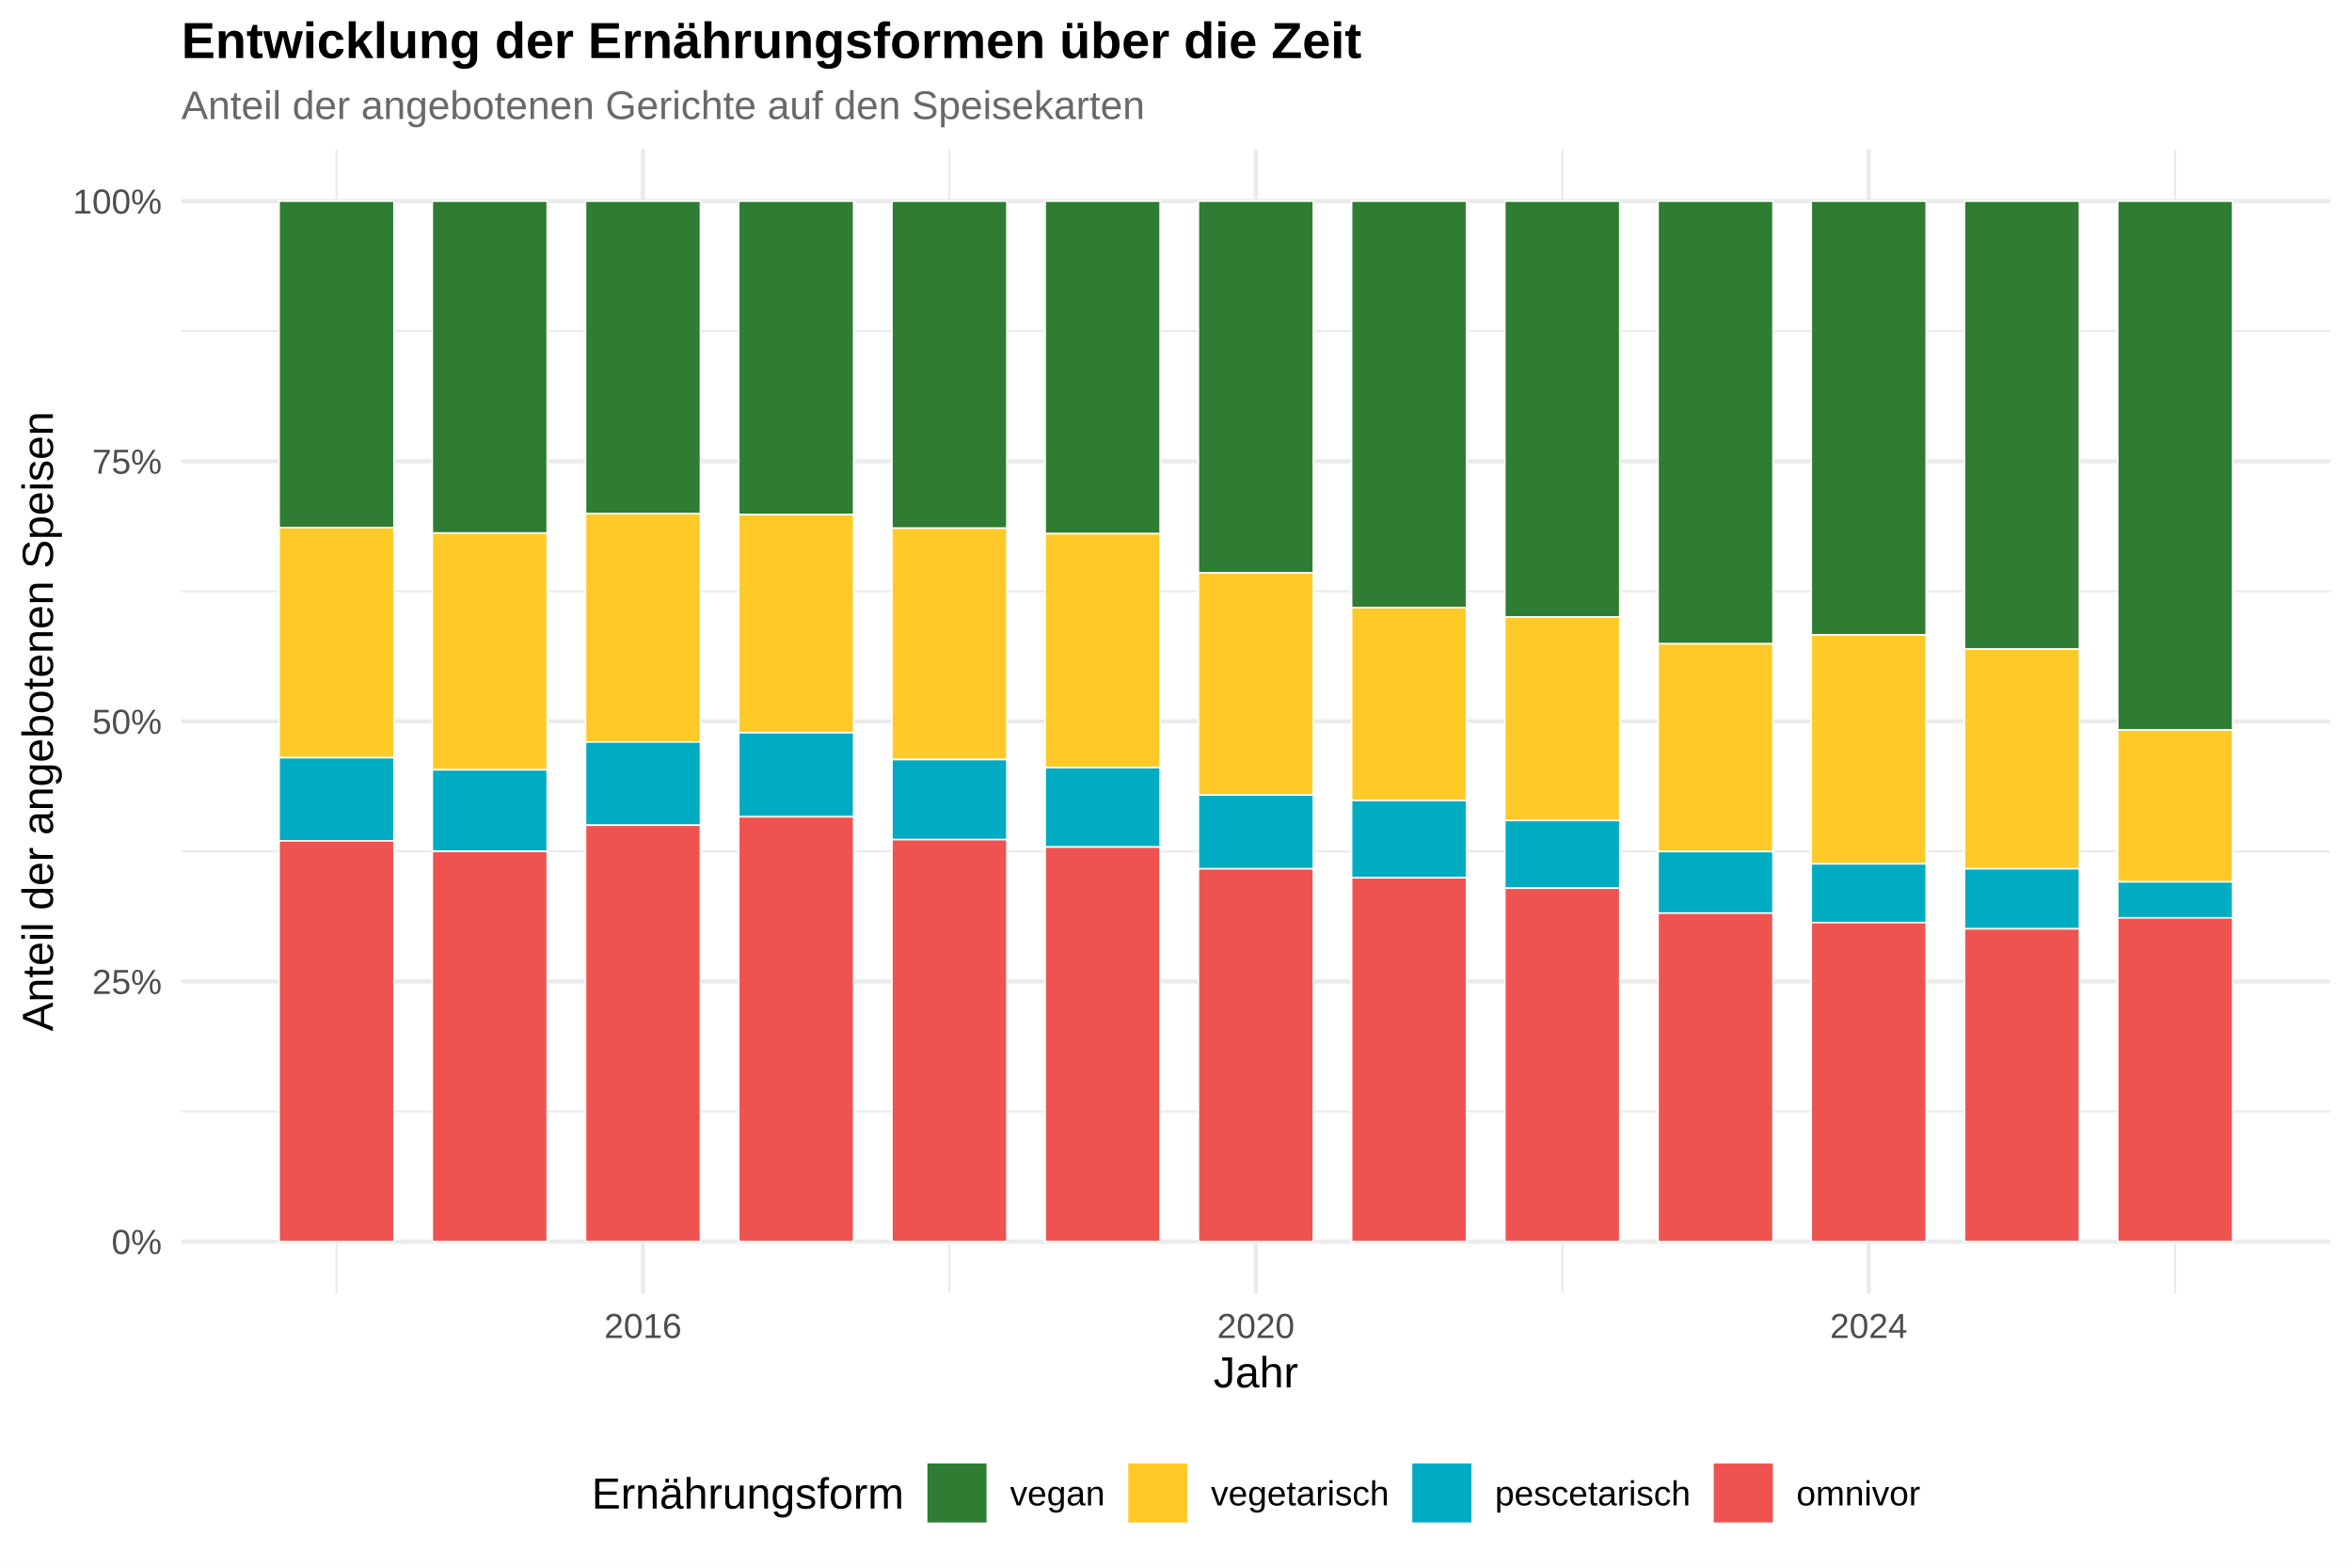
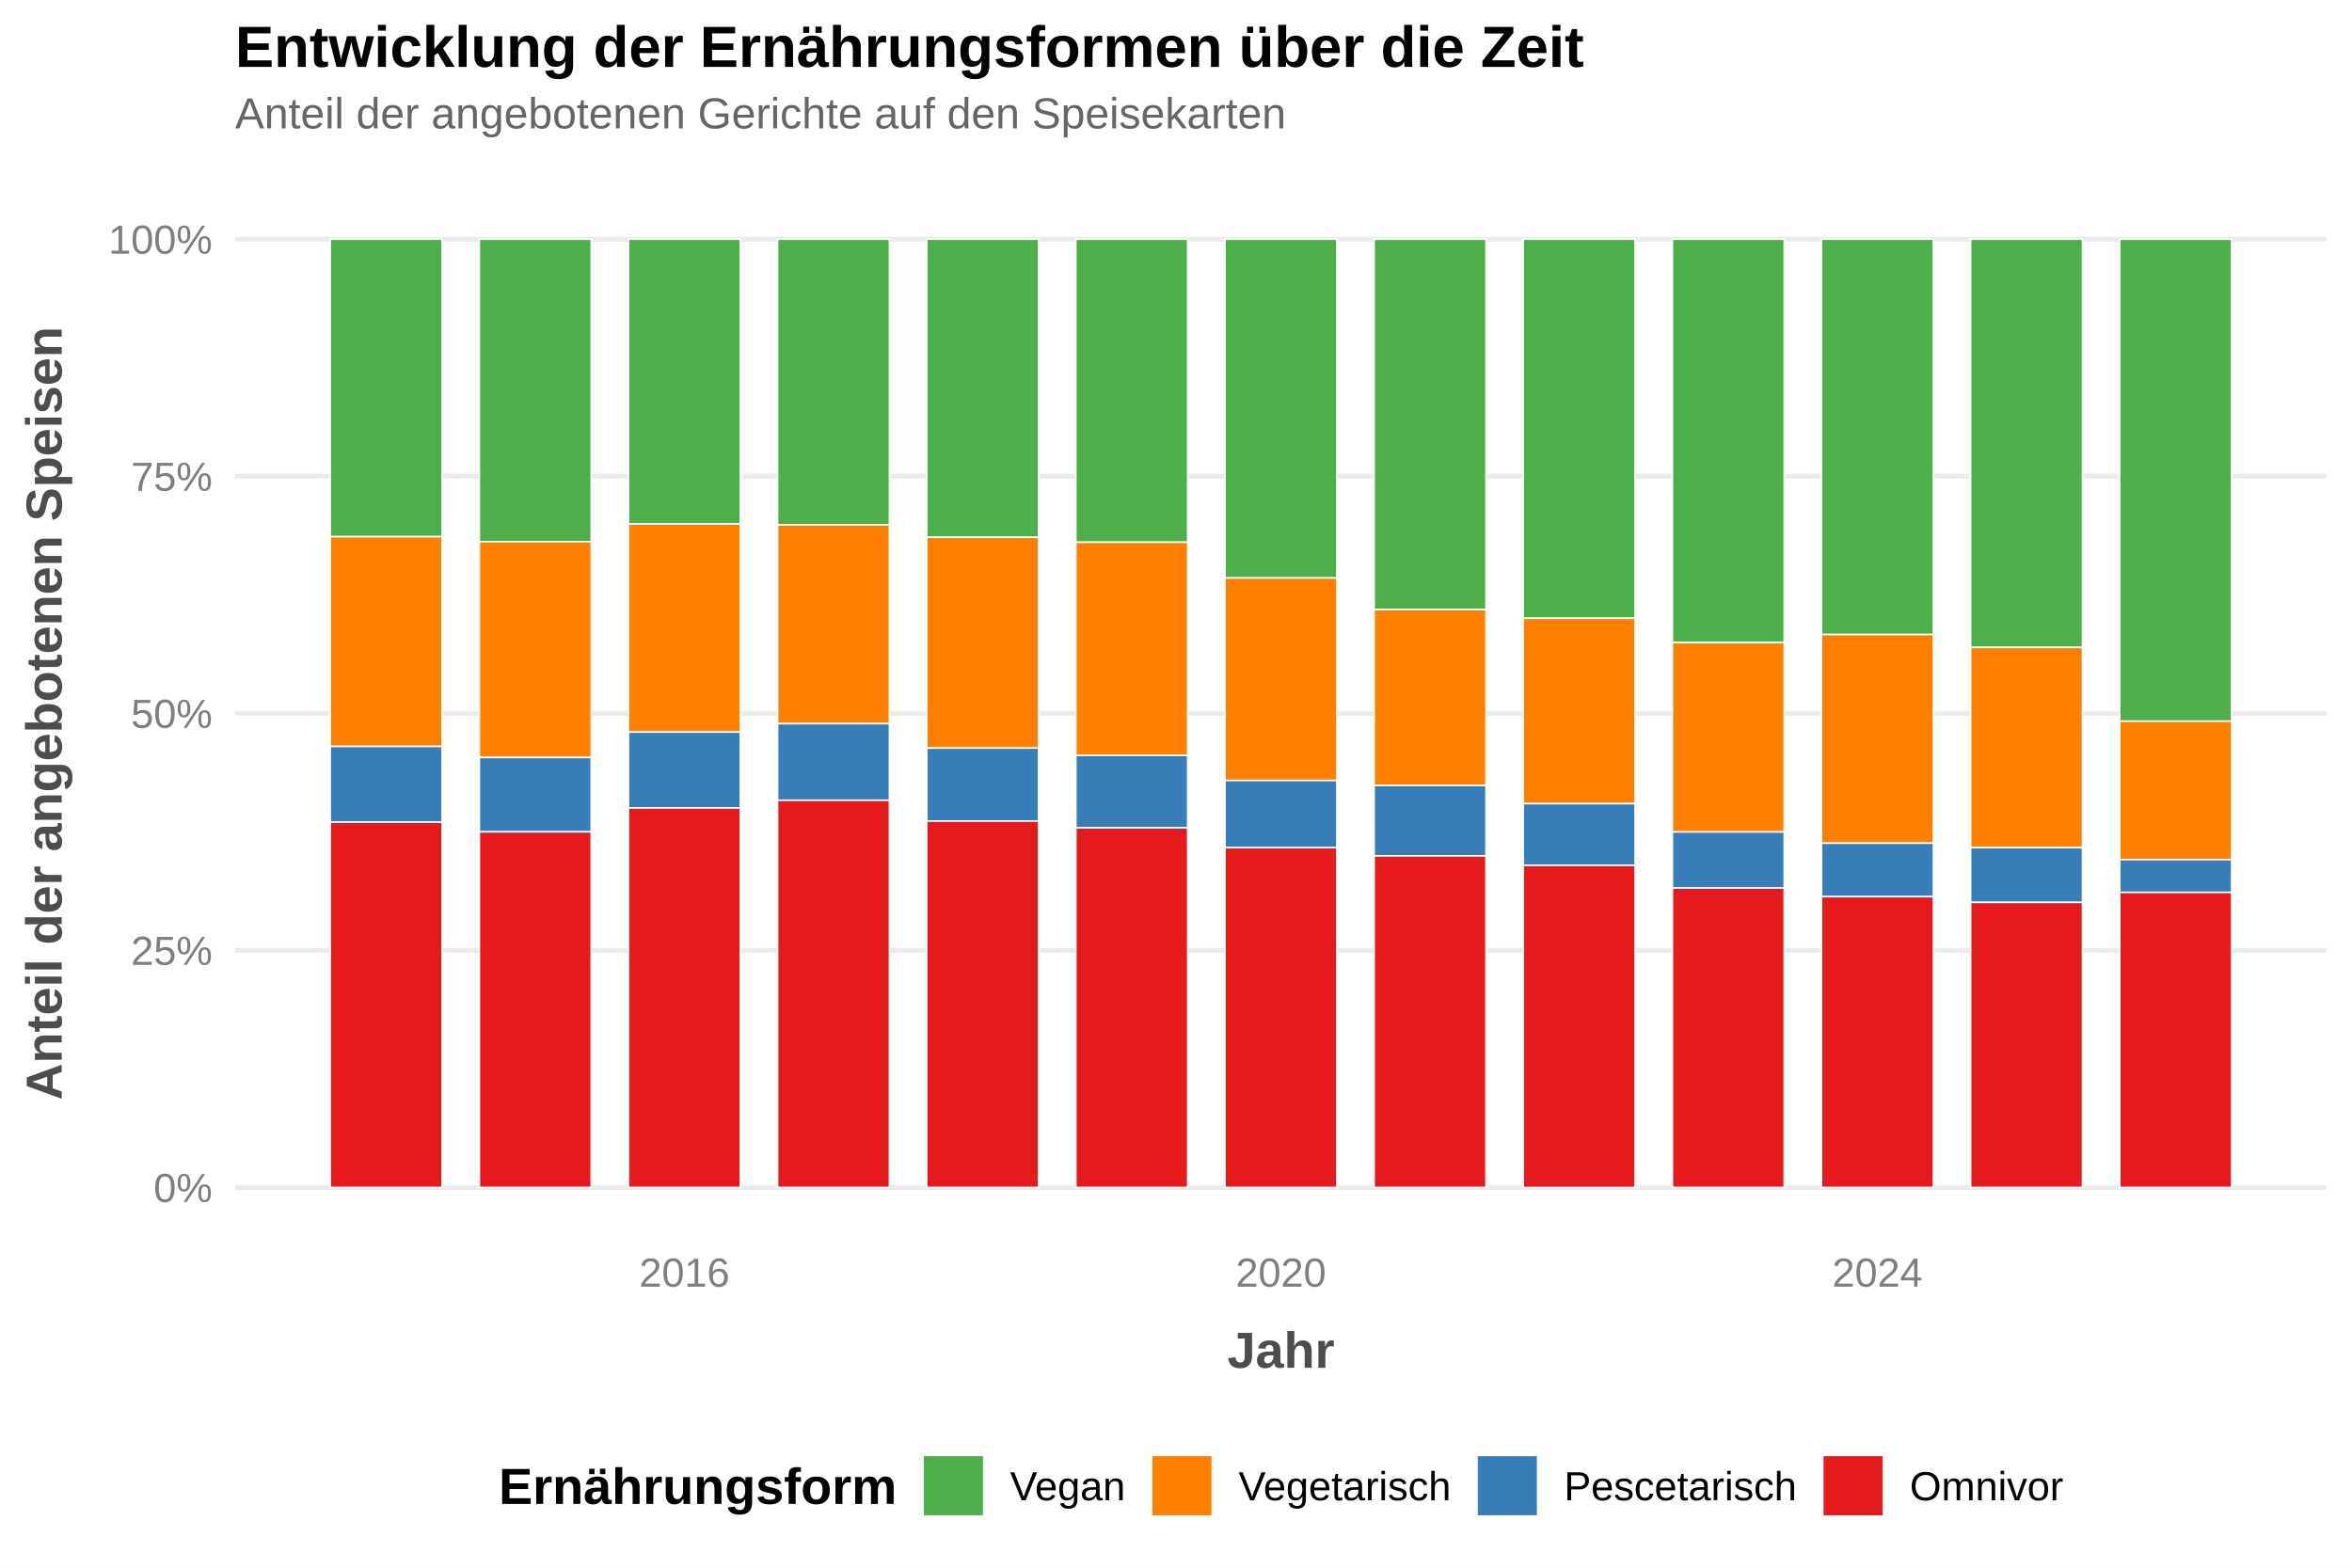
<svg xmlns="http://www.w3.org/2000/svg" width="648.00pt" height="432.00pt" viewBox="0 0 648.00 432.00">
  <g class="svglite">
    <defs>
      <style type="text/css">
    .svglite line, .svglite polyline, .svglite polygon, .svglite path, .svglite rect, .svglite circle {
      fill: none;
      stroke: #000000;
      stroke-linecap: round;
      stroke-linejoin: round;
      stroke-miterlimit: 10.00;
    }
    .svglite text {
      white-space: pre;
    }
    .svglite g.glyphgroup path {
      fill: inherit;
      stroke: none;
    }
  </style>
    </defs>
    <rect width="100%" height="100%" style="stroke: none; fill: #FFFFFF;" />
    <defs>
      <clipPath id="cpMC4wMHw2NDguMDB8MC4wMHw0MzIuMDA=">
        <rect x="0.00" y="0.00" width="648.00" height="432.00" />
      </clipPath>
    </defs>
    <g clip-path="url(#cpMC4wMHw2NDguMDB8MC4wMHw0MzIuMDA=)">
-       <rect x="0.00" y="-0" width="648.00" height="432.00" style="stroke-width: 1.16; stroke: none; fill: #FFFFFF;" />
+       <rect x="0.00" y="0" width="648.00" height="432.00" style="stroke-width: 1.36; stroke: none; fill: #FFFFFF;" />
    </g>
    <defs>
-       <clipPath id="cpNDkuOTh8NjQyLjAyfDQxLjEwfDM1Ni40Ng==">
-         <rect x="49.98" y="41.10" width="592.04" height="315.37" />
+       <clipPath id="cpNjQuNzl8NjQxLjAzfDUyLjg0fDM0MC4yOA==">
+         <rect x="64.79" y="52.84" width="576.24" height="287.44" />
      </clipPath>
    </defs>
-     <g clip-path="url(#cpNDkuOTh8NjQyLjAyfDQxLjEwfDM1Ni40Ng==)">
-       <polyline points="49.98,306.29 642.02,306.29 " style="stroke-width: 0.58; stroke: #EBEBEB; stroke-linecap: butt;" />
-       <polyline points="49.98,234.62 642.02,234.62 " style="stroke-width: 0.58; stroke: #EBEBEB; stroke-linecap: butt;" />
-       <polyline points="49.98,162.94 642.02,162.94 " style="stroke-width: 0.58; stroke: #EBEBEB; stroke-linecap: butt;" />
-       <polyline points="49.98,91.27 642.02,91.27 " style="stroke-width: 0.58; stroke: #EBEBEB; stroke-linecap: butt;" />
-       <polyline points="92.72,356.46 92.72,41.10 " style="stroke-width: 0.58; stroke: #EBEBEB; stroke-linecap: butt;" />
-       <polyline points="261.57,356.46 261.57,41.10 " style="stroke-width: 0.58; stroke: #EBEBEB; stroke-linecap: butt;" />
-       <polyline points="430.43,356.46 430.43,41.10 " style="stroke-width: 0.58; stroke: #EBEBEB; stroke-linecap: butt;" />
-       <polyline points="599.28,356.46 599.28,41.10 " style="stroke-width: 0.58; stroke: #EBEBEB; stroke-linecap: butt;" />
-       <polyline points="49.98,342.13 642.02,342.13 " style="stroke-width: 1.16; stroke: #EBEBEB; stroke-linecap: butt;" />
-       <polyline points="49.98,270.45 642.02,270.45 " style="stroke-width: 1.16; stroke: #EBEBEB; stroke-linecap: butt;" />
-       <polyline points="49.98,198.78 642.02,198.78 " style="stroke-width: 1.16; stroke: #EBEBEB; stroke-linecap: butt;" />
-       <polyline points="49.98,127.10 642.02,127.10 " style="stroke-width: 1.16; stroke: #EBEBEB; stroke-linecap: butt;" />
-       <polyline points="49.98,55.43 642.02,55.43 " style="stroke-width: 1.16; stroke: #EBEBEB; stroke-linecap: butt;" />
-       <polyline points="177.15,356.46 177.15,41.10 " style="stroke-width: 1.16; stroke: #EBEBEB; stroke-linecap: butt;" />
-       <polyline points="346.00,356.46 346.00,41.10 " style="stroke-width: 1.16; stroke: #EBEBEB; stroke-linecap: butt;" />
-       <polyline points="514.85,356.46 514.85,41.10 " style="stroke-width: 1.16; stroke: #EBEBEB; stroke-linecap: butt;" />
-       <rect x="76.89" y="55.43" width="31.66" height="89.95" style="stroke-width: 0.43; stroke: #FFFFFF; stroke-linecap: butt; stroke-linejoin: miter; fill: #2E7D32;" />
-       <rect x="76.89" y="145.38" width="31.66" height="63.42" style="stroke-width: 0.43; stroke: #FFFFFF; stroke-linecap: butt; stroke-linejoin: miter; fill: #FFCA28;" />
-       <rect x="76.89" y="208.80" width="31.66" height="22.90" style="stroke-width: 0.43; stroke: #FFFFFF; stroke-linecap: butt; stroke-linejoin: miter; fill: #00ACC1;" />
-       <rect x="76.89" y="231.70" width="31.66" height="110.43" style="stroke-width: 0.43; stroke: #FFFFFF; stroke-linecap: butt; stroke-linejoin: miter; fill: #EF5350;" />
-       <rect x="119.10" y="55.43" width="31.66" height="91.46" style="stroke-width: 0.43; stroke: #FFFFFF; stroke-linecap: butt; stroke-linejoin: miter; fill: #2E7D32;" />
-       <rect x="119.10" y="146.89" width="31.66" height="65.25" style="stroke-width: 0.43; stroke: #FFFFFF; stroke-linecap: butt; stroke-linejoin: miter; fill: #FFCA28;" />
-       <rect x="119.10" y="212.14" width="31.66" height="22.48" style="stroke-width: 0.43; stroke: #FFFFFF; stroke-linecap: butt; stroke-linejoin: miter; fill: #00ACC1;" />
-       <rect x="119.10" y="234.62" width="31.66" height="107.51" style="stroke-width: 0.43; stroke: #FFFFFF; stroke-linecap: butt; stroke-linejoin: miter; fill: #EF5350;" />
-       <rect x="161.32" y="55.43" width="31.66" height="86.12" style="stroke-width: 0.43; stroke: #FFFFFF; stroke-linecap: butt; stroke-linejoin: miter; fill: #2E7D32;" />
-       <rect x="161.32" y="141.55" width="31.66" height="62.91" style="stroke-width: 0.43; stroke: #FFFFFF; stroke-linecap: butt; stroke-linejoin: miter; fill: #FFCA28;" />
-       <rect x="161.32" y="204.46" width="31.66" height="22.94" style="stroke-width: 0.43; stroke: #FFFFFF; stroke-linecap: butt; stroke-linejoin: miter; fill: #00ACC1;" />
-       <rect x="161.32" y="227.40" width="31.66" height="114.72" style="stroke-width: 0.43; stroke: #FFFFFF; stroke-linecap: butt; stroke-linejoin: miter; fill: #EF5350;" />
-       <rect x="203.53" y="55.43" width="31.66" height="86.38" style="stroke-width: 0.43; stroke: #FFFFFF; stroke-linecap: butt; stroke-linejoin: miter; fill: #2E7D32;" />
-       <rect x="203.53" y="141.81" width="31.66" height="60.11" style="stroke-width: 0.43; stroke: #FFFFFF; stroke-linecap: butt; stroke-linejoin: miter; fill: #FFCA28;" />
-       <rect x="203.53" y="201.92" width="31.66" height="23.15" style="stroke-width: 0.43; stroke: #FFFFFF; stroke-linecap: butt; stroke-linejoin: miter; fill: #00ACC1;" />
-       <rect x="203.53" y="225.07" width="31.66" height="117.06" style="stroke-width: 0.43; stroke: #FFFFFF; stroke-linecap: butt; stroke-linejoin: miter; fill: #EF5350;" />
-       <rect x="245.74" y="55.43" width="31.66" height="90.13" style="stroke-width: 0.43; stroke: #FFFFFF; stroke-linecap: butt; stroke-linejoin: miter; fill: #2E7D32;" />
-       <rect x="245.74" y="145.56" width="31.66" height="63.74" style="stroke-width: 0.43; stroke: #FFFFFF; stroke-linecap: butt; stroke-linejoin: miter; fill: #FFCA28;" />
-       <rect x="245.74" y="209.31" width="31.66" height="22.06" style="stroke-width: 0.43; stroke: #FFFFFF; stroke-linecap: butt; stroke-linejoin: miter; fill: #00ACC1;" />
-       <rect x="245.74" y="231.37" width="31.66" height="110.76" style="stroke-width: 0.43; stroke: #FFFFFF; stroke-linecap: butt; stroke-linejoin: miter; fill: #EF5350;" />
-       <rect x="287.96" y="55.43" width="31.66" height="91.63" style="stroke-width: 0.43; stroke: #FFFFFF; stroke-linecap: butt; stroke-linejoin: miter; fill: #2E7D32;" />
-       <rect x="287.96" y="147.06" width="31.66" height="64.47" style="stroke-width: 0.43; stroke: #FFFFFF; stroke-linecap: butt; stroke-linejoin: miter; fill: #FFCA28;" />
-       <rect x="287.96" y="211.53" width="31.66" height="21.89" style="stroke-width: 0.43; stroke: #FFFFFF; stroke-linecap: butt; stroke-linejoin: miter; fill: #00ACC1;" />
-       <rect x="287.96" y="233.41" width="31.66" height="108.71" style="stroke-width: 0.43; stroke: #FFFFFF; stroke-linecap: butt; stroke-linejoin: miter; fill: #EF5350;" />
-       <rect x="330.17" y="55.43" width="31.66" height="102.43" style="stroke-width: 0.43; stroke: #FFFFFF; stroke-linecap: butt; stroke-linejoin: miter; fill: #2E7D32;" />
-       <rect x="330.17" y="157.86" width="31.66" height="61.23" style="stroke-width: 0.43; stroke: #FFFFFF; stroke-linecap: butt; stroke-linejoin: miter; fill: #FFCA28;" />
-       <rect x="330.17" y="219.09" width="31.66" height="20.32" style="stroke-width: 0.43; stroke: #FFFFFF; stroke-linecap: butt; stroke-linejoin: miter; fill: #00ACC1;" />
-       <rect x="330.17" y="239.41" width="31.66" height="102.72" style="stroke-width: 0.43; stroke: #FFFFFF; stroke-linecap: butt; stroke-linejoin: miter; fill: #EF5350;" />
-       <rect x="372.38" y="55.43" width="31.66" height="112.01" style="stroke-width: 0.43; stroke: #FFFFFF; stroke-linecap: butt; stroke-linejoin: miter; fill: #2E7D32;" />
-       <rect x="372.38" y="167.44" width="31.66" height="53.16" style="stroke-width: 0.43; stroke: #FFFFFF; stroke-linecap: butt; stroke-linejoin: miter; fill: #FFCA28;" />
-       <rect x="372.38" y="220.60" width="31.66" height="21.29" style="stroke-width: 0.43; stroke: #FFFFFF; stroke-linecap: butt; stroke-linejoin: miter; fill: #00ACC1;" />
-       <rect x="372.38" y="241.89" width="31.66" height="100.24" style="stroke-width: 0.43; stroke: #FFFFFF; stroke-linecap: butt; stroke-linejoin: miter; fill: #EF5350;" />
-       <rect x="414.60" y="55.43" width="31.66" height="114.61" style="stroke-width: 0.43; stroke: #FFFFFF; stroke-linecap: butt; stroke-linejoin: miter; fill: #2E7D32;" />
-       <rect x="414.60" y="170.04" width="31.66" height="56.06" style="stroke-width: 0.43; stroke: #FFFFFF; stroke-linecap: butt; stroke-linejoin: miter; fill: #FFCA28;" />
-       <rect x="414.60" y="226.10" width="31.66" height="18.64" style="stroke-width: 0.43; stroke: #FFFFFF; stroke-linecap: butt; stroke-linejoin: miter; fill: #00ACC1;" />
-       <rect x="414.60" y="244.75" width="31.66" height="97.38" style="stroke-width: 0.43; stroke: #FFFFFF; stroke-linecap: butt; stroke-linejoin: miter; fill: #EF5350;" />
-       <rect x="456.81" y="55.43" width="31.66" height="121.98" style="stroke-width: 0.43; stroke: #FFFFFF; stroke-linecap: butt; stroke-linejoin: miter; fill: #2E7D32;" />
-       <rect x="456.81" y="177.41" width="31.66" height="57.25" style="stroke-width: 0.43; stroke: #FFFFFF; stroke-linecap: butt; stroke-linejoin: miter; fill: #FFCA28;" />
-       <rect x="456.81" y="234.66" width="31.66" height="16.96" style="stroke-width: 0.43; stroke: #FFFFFF; stroke-linecap: butt; stroke-linejoin: miter; fill: #00ACC1;" />
-       <rect x="456.81" y="251.62" width="31.66" height="90.51" style="stroke-width: 0.43; stroke: #FFFFFF; stroke-linecap: butt; stroke-linejoin: miter; fill: #EF5350;" />
-       <rect x="499.02" y="55.43" width="31.66" height="119.53" style="stroke-width: 0.43; stroke: #FFFFFF; stroke-linecap: butt; stroke-linejoin: miter; fill: #2E7D32;" />
-       <rect x="499.02" y="174.96" width="31.66" height="63.09" style="stroke-width: 0.43; stroke: #FFFFFF; stroke-linecap: butt; stroke-linejoin: miter; fill: #FFCA28;" />
-       <rect x="499.02" y="238.05" width="31.66" height="16.18" style="stroke-width: 0.43; stroke: #FFFFFF; stroke-linecap: butt; stroke-linejoin: miter; fill: #00ACC1;" />
-       <rect x="499.02" y="254.23" width="31.66" height="87.90" style="stroke-width: 0.43; stroke: #FFFFFF; stroke-linecap: butt; stroke-linejoin: miter; fill: #EF5350;" />
-       <rect x="541.24" y="55.43" width="31.66" height="123.44" style="stroke-width: 0.43; stroke: #FFFFFF; stroke-linecap: butt; stroke-linejoin: miter; fill: #2E7D32;" />
-       <rect x="541.24" y="178.87" width="31.66" height="60.54" style="stroke-width: 0.43; stroke: #FFFFFF; stroke-linecap: butt; stroke-linejoin: miter; fill: #FFCA28;" />
-       <rect x="541.24" y="239.40" width="31.66" height="16.55" style="stroke-width: 0.43; stroke: #FFFFFF; stroke-linecap: butt; stroke-linejoin: miter; fill: #00ACC1;" />
-       <rect x="541.24" y="255.95" width="31.66" height="86.17" style="stroke-width: 0.43; stroke: #FFFFFF; stroke-linecap: butt; stroke-linejoin: miter; fill: #EF5350;" />
-       <rect x="583.45" y="55.43" width="31.66" height="145.73" style="stroke-width: 0.43; stroke: #FFFFFF; stroke-linecap: butt; stroke-linejoin: miter; fill: #2E7D32;" />
-       <rect x="583.45" y="201.16" width="31.66" height="41.85" style="stroke-width: 0.43; stroke: #FFFFFF; stroke-linecap: butt; stroke-linejoin: miter; fill: #FFCA28;" />
-       <rect x="583.45" y="243.01" width="31.66" height="9.91" style="stroke-width: 0.43; stroke: #FFFFFF; stroke-linecap: butt; stroke-linejoin: miter; fill: #00ACC1;" />
-       <rect x="583.45" y="252.92" width="31.66" height="89.20" style="stroke-width: 0.43; stroke: #FFFFFF; stroke-linecap: butt; stroke-linejoin: miter; fill: #EF5350;" />
+     <g clip-path="url(#cpNjQuNzl8NjQxLjAzfDUyLjg0fDM0MC4yOA==)">
+       <rect x="64.79" y="52.84" width="576.24" height="287.44" style="stroke-width: 1.36; stroke: none; fill: #FFFFFF;" />
+       <polyline points="64.79,327.21 641.03,327.21 " style="stroke-width: 1.36; stroke: #EBEBEB; stroke-linecap: butt;" />
+       <polyline points="64.79,261.88 641.03,261.88 " style="stroke-width: 1.36; stroke: #EBEBEB; stroke-linecap: butt;" />
+       <polyline points="64.79,196.56 641.03,196.56 " style="stroke-width: 1.36; stroke: #EBEBEB; stroke-linecap: butt;" />
+       <polyline points="64.79,131.23 641.03,131.23 " style="stroke-width: 1.36; stroke: #EBEBEB; stroke-linecap: butt;" />
+       <polyline points="64.79,65.91 641.03,65.91 " style="stroke-width: 1.36; stroke: #EBEBEB; stroke-linecap: butt;" />
+       <rect x="90.98" y="65.91" width="30.81" height="81.99" style="stroke-width: 0.43; stroke: #FFFFFF; stroke-linecap: butt; stroke-linejoin: miter; fill: #4DAF4A;" />
+       <rect x="90.98" y="147.89" width="30.81" height="57.80" style="stroke-width: 0.43; stroke: #FFFFFF; stroke-linecap: butt; stroke-linejoin: miter; fill: #FF7F00;" />
+       <rect x="90.98" y="205.69" width="30.81" height="20.87" style="stroke-width: 0.43; stroke: #FFFFFF; stroke-linecap: butt; stroke-linejoin: miter; fill: #377EB8;" />
+       <rect x="90.98" y="226.56" width="30.81" height="100.65" style="stroke-width: 0.43; stroke: #FFFFFF; stroke-linecap: butt; stroke-linejoin: miter; fill: #E41A1C;" />
+       <rect x="132.07" y="65.91" width="30.81" height="83.36" style="stroke-width: 0.43; stroke: #FFFFFF; stroke-linecap: butt; stroke-linejoin: miter; fill: #4DAF4A;" />
+       <rect x="132.07" y="149.27" width="30.81" height="59.47" style="stroke-width: 0.43; stroke: #FFFFFF; stroke-linecap: butt; stroke-linejoin: miter; fill: #FF7F00;" />
+       <rect x="132.07" y="208.74" width="30.81" height="20.49" style="stroke-width: 0.43; stroke: #FFFFFF; stroke-linecap: butt; stroke-linejoin: miter; fill: #377EB8;" />
+       <rect x="132.07" y="229.23" width="30.81" height="97.98" style="stroke-width: 0.43; stroke: #FFFFFF; stroke-linecap: butt; stroke-linejoin: miter; fill: #E41A1C;" />
+       <rect x="173.15" y="65.91" width="30.81" height="78.50" style="stroke-width: 0.43; stroke: #FFFFFF; stroke-linecap: butt; stroke-linejoin: miter; fill: #4DAF4A;" />
+       <rect x="173.15" y="144.40" width="30.81" height="57.34" style="stroke-width: 0.43; stroke: #FFFFFF; stroke-linecap: butt; stroke-linejoin: miter; fill: #FF7F00;" />
+       <rect x="173.15" y="201.74" width="30.81" height="20.91" style="stroke-width: 0.43; stroke: #FFFFFF; stroke-linecap: butt; stroke-linejoin: miter; fill: #377EB8;" />
+       <rect x="173.15" y="222.65" width="30.81" height="104.56" style="stroke-width: 0.43; stroke: #FFFFFF; stroke-linecap: butt; stroke-linejoin: miter; fill: #E41A1C;" />
+       <rect x="214.24" y="65.91" width="30.81" height="78.73" style="stroke-width: 0.43; stroke: #FFFFFF; stroke-linecap: butt; stroke-linejoin: miter; fill: #4DAF4A;" />
+       <rect x="214.24" y="144.64" width="30.81" height="54.78" style="stroke-width: 0.43; stroke: #FFFFFF; stroke-linecap: butt; stroke-linejoin: miter; fill: #FF7F00;" />
+       <rect x="214.24" y="199.42" width="30.81" height="21.10" style="stroke-width: 0.43; stroke: #FFFFFF; stroke-linecap: butt; stroke-linejoin: miter; fill: #377EB8;" />
+       <rect x="214.24" y="220.52" width="30.81" height="106.69" style="stroke-width: 0.43; stroke: #FFFFFF; stroke-linecap: butt; stroke-linejoin: miter; fill: #E41A1C;" />
+       <rect x="255.33" y="65.91" width="30.81" height="82.15" style="stroke-width: 0.43; stroke: #FFFFFF; stroke-linecap: butt; stroke-linejoin: miter; fill: #4DAF4A;" />
+       <rect x="255.33" y="148.06" width="30.81" height="58.10" style="stroke-width: 0.43; stroke: #FFFFFF; stroke-linecap: butt; stroke-linejoin: miter; fill: #FF7F00;" />
+       <rect x="255.33" y="206.15" width="30.81" height="20.11" style="stroke-width: 0.43; stroke: #FFFFFF; stroke-linecap: butt; stroke-linejoin: miter; fill: #377EB8;" />
+       <rect x="255.33" y="226.26" width="30.81" height="100.95" style="stroke-width: 0.43; stroke: #FFFFFF; stroke-linecap: butt; stroke-linejoin: miter; fill: #E41A1C;" />
+       <rect x="296.41" y="65.91" width="30.81" height="83.51" style="stroke-width: 0.43; stroke: #FFFFFF; stroke-linecap: butt; stroke-linejoin: miter; fill: #4DAF4A;" />
+       <rect x="296.41" y="149.42" width="30.81" height="58.76" style="stroke-width: 0.43; stroke: #FFFFFF; stroke-linecap: butt; stroke-linejoin: miter; fill: #FF7F00;" />
+       <rect x="296.41" y="208.18" width="30.81" height="19.95" style="stroke-width: 0.43; stroke: #FFFFFF; stroke-linecap: butt; stroke-linejoin: miter; fill: #377EB8;" />
+       <rect x="296.41" y="228.13" width="30.81" height="99.08" style="stroke-width: 0.43; stroke: #FFFFFF; stroke-linecap: butt; stroke-linejoin: miter; fill: #E41A1C;" />
+       <rect x="337.50" y="65.91" width="30.81" height="93.36" style="stroke-width: 0.43; stroke: #FFFFFF; stroke-linecap: butt; stroke-linejoin: miter; fill: #4DAF4A;" />
+       <rect x="337.50" y="159.27" width="30.81" height="55.80" style="stroke-width: 0.43; stroke: #FFFFFF; stroke-linecap: butt; stroke-linejoin: miter; fill: #FF7F00;" />
+       <rect x="337.50" y="215.07" width="30.81" height="18.52" style="stroke-width: 0.43; stroke: #FFFFFF; stroke-linecap: butt; stroke-linejoin: miter; fill: #377EB8;" />
+       <rect x="337.50" y="233.59" width="30.81" height="93.62" style="stroke-width: 0.43; stroke: #FFFFFF; stroke-linecap: butt; stroke-linejoin: miter; fill: #E41A1C;" />
+       <rect x="378.59" y="65.91" width="30.81" height="102.09" style="stroke-width: 0.43; stroke: #FFFFFF; stroke-linecap: butt; stroke-linejoin: miter; fill: #4DAF4A;" />
+       <rect x="378.59" y="167.99" width="30.81" height="48.45" style="stroke-width: 0.43; stroke: #FFFFFF; stroke-linecap: butt; stroke-linejoin: miter; fill: #FF7F00;" />
+       <rect x="378.59" y="216.44" width="30.81" height="19.41" style="stroke-width: 0.43; stroke: #FFFFFF; stroke-linecap: butt; stroke-linejoin: miter; fill: #377EB8;" />
+       <rect x="378.59" y="235.85" width="30.81" height="91.36" style="stroke-width: 0.43; stroke: #FFFFFF; stroke-linecap: butt; stroke-linejoin: miter; fill: #E41A1C;" />
+       <rect x="419.67" y="65.91" width="30.81" height="104.46" style="stroke-width: 0.43; stroke: #FFFFFF; stroke-linecap: butt; stroke-linejoin: miter; fill: #4DAF4A;" />
+       <rect x="419.67" y="170.36" width="30.81" height="51.10" style="stroke-width: 0.43; stroke: #FFFFFF; stroke-linecap: butt; stroke-linejoin: miter; fill: #FF7F00;" />
+       <rect x="419.67" y="221.46" width="30.81" height="16.99" style="stroke-width: 0.43; stroke: #FFFFFF; stroke-linecap: butt; stroke-linejoin: miter; fill: #377EB8;" />
+       <rect x="419.67" y="238.46" width="30.81" height="88.76" style="stroke-width: 0.43; stroke: #FFFFFF; stroke-linecap: butt; stroke-linejoin: miter; fill: #E41A1C;" />
+       <rect x="460.76" y="65.91" width="30.81" height="111.18" style="stroke-width: 0.43; stroke: #FFFFFF; stroke-linecap: butt; stroke-linejoin: miter; fill: #4DAF4A;" />
+       <rect x="460.76" y="177.08" width="30.81" height="52.18" style="stroke-width: 0.43; stroke: #FFFFFF; stroke-linecap: butt; stroke-linejoin: miter; fill: #FF7F00;" />
+       <rect x="460.76" y="229.26" width="30.81" height="15.46" style="stroke-width: 0.43; stroke: #FFFFFF; stroke-linecap: butt; stroke-linejoin: miter; fill: #377EB8;" />
+       <rect x="460.76" y="244.72" width="30.81" height="82.49" style="stroke-width: 0.43; stroke: #FFFFFF; stroke-linecap: butt; stroke-linejoin: miter; fill: #E41A1C;" />
+       <rect x="501.85" y="65.91" width="30.81" height="108.94" style="stroke-width: 0.43; stroke: #FFFFFF; stroke-linecap: butt; stroke-linejoin: miter; fill: #4DAF4A;" />
+       <rect x="501.85" y="174.85" width="30.81" height="57.50" style="stroke-width: 0.43; stroke: #FFFFFF; stroke-linecap: butt; stroke-linejoin: miter; fill: #FF7F00;" />
+       <rect x="501.85" y="232.35" width="30.81" height="14.75" style="stroke-width: 0.43; stroke: #FFFFFF; stroke-linecap: butt; stroke-linejoin: miter; fill: #377EB8;" />
+       <rect x="501.85" y="247.09" width="30.81" height="80.12" style="stroke-width: 0.43; stroke: #FFFFFF; stroke-linecap: butt; stroke-linejoin: miter; fill: #E41A1C;" />
+       <rect x="542.93" y="65.91" width="30.81" height="112.50" style="stroke-width: 0.43; stroke: #FFFFFF; stroke-linecap: butt; stroke-linejoin: miter; fill: #4DAF4A;" />
+       <rect x="542.93" y="178.41" width="30.81" height="55.18" style="stroke-width: 0.43; stroke: #FFFFFF; stroke-linecap: butt; stroke-linejoin: miter; fill: #FF7F00;" />
+       <rect x="542.93" y="233.59" width="30.81" height="15.08" style="stroke-width: 0.43; stroke: #FFFFFF; stroke-linecap: butt; stroke-linejoin: miter; fill: #377EB8;" />
+       <rect x="542.93" y="248.67" width="30.81" height="78.54" style="stroke-width: 0.43; stroke: #FFFFFF; stroke-linecap: butt; stroke-linejoin: miter; fill: #E41A1C;" />
+       <rect x="584.02" y="65.91" width="30.81" height="132.83" style="stroke-width: 0.43; stroke: #FFFFFF; stroke-linecap: butt; stroke-linejoin: miter; fill: #4DAF4A;" />
+       <rect x="584.02" y="198.73" width="30.81" height="38.14" style="stroke-width: 0.43; stroke: #FFFFFF; stroke-linecap: butt; stroke-linejoin: miter; fill: #FF7F00;" />
+       <rect x="584.02" y="236.88" width="30.81" height="9.03" style="stroke-width: 0.43; stroke: #FFFFFF; stroke-linecap: butt; stroke-linejoin: miter; fill: #377EB8;" />
+       <rect x="584.02" y="245.91" width="30.81" height="81.30" style="stroke-width: 0.43; stroke: #FFFFFF; stroke-linecap: butt; stroke-linejoin: miter; fill: #E41A1C;" />
    </g>
    <g clip-path="url(#cpMC4wMHw2NDguMDB8MC4wMHw0MzIuMDA=)">
-       <text x="44.60" y="345.56" text-anchor="end" style="font-size: 9.60px;fill: #4D4D4D; font-family: &quot;Arial&quot;;" textLength="13.86px" lengthAdjust="spacingAndGlyphs">0%</text>
-       <text x="44.60" y="273.89" text-anchor="end" style="font-size: 9.60px;fill: #4D4D4D; font-family: &quot;Arial&quot;;" textLength="19.19px" lengthAdjust="spacingAndGlyphs">25%</text>
-       <text x="44.60" y="202.21" text-anchor="end" style="font-size: 9.60px;fill: #4D4D4D; font-family: &quot;Arial&quot;;" textLength="19.19px" lengthAdjust="spacingAndGlyphs">50%</text>
-       <text x="44.60" y="130.54" text-anchor="end" style="font-size: 9.60px;fill: #4D4D4D; font-family: &quot;Arial&quot;;" textLength="19.19px" lengthAdjust="spacingAndGlyphs">75%</text>
-       <text x="44.60" y="58.86" text-anchor="end" style="font-size: 9.60px;fill: #4D4D4D; font-family: &quot;Arial&quot;;" textLength="24.52px" lengthAdjust="spacingAndGlyphs">100%</text>
-       <text x="177.15" y="368.71" text-anchor="middle" style="font-size: 9.60px;fill: #4D4D4D; font-family: &quot;Arial&quot;;" textLength="21.31px" lengthAdjust="spacingAndGlyphs">2016</text>
-       <text x="346.00" y="368.71" text-anchor="middle" style="font-size: 9.60px;fill: #4D4D4D; font-family: &quot;Arial&quot;;" textLength="21.31px" lengthAdjust="spacingAndGlyphs">2020</text>
-       <text x="514.85" y="368.71" text-anchor="middle" style="font-size: 9.60px;fill: #4D4D4D; font-family: &quot;Arial&quot;;" textLength="21.31px" lengthAdjust="spacingAndGlyphs">2024</text>
-       <text x="346.00" y="382.31" text-anchor="middle" style="font-size: 12.00px; font-family: &quot;Arial&quot;;" textLength="23.34px" lengthAdjust="spacingAndGlyphs">Jahr</text>
-       <text transform="translate(14.57,198.78) rotate(-90)" text-anchor="middle" style="font-size: 12.00px; font-family: &quot;Arial&quot;;" textLength="170.75px" lengthAdjust="spacingAndGlyphs">Anteil der angebotenen Speisen</text>
-       <text x="163.01" y="415.70" style="font-size: 12.00px; font-family: &quot;Arial&quot;;" textLength="86.03px" lengthAdjust="spacingAndGlyphs">Ernährungsform</text>
-       <rect x="255.30" y="403.05" width="16.71" height="16.71" style="stroke-width: 0.43; stroke: #FFFFFF; stroke-linecap: butt; stroke-linejoin: miter; fill: #2E7D32;" />
-       <rect x="310.64" y="403.05" width="16.71" height="16.71" style="stroke-width: 0.43; stroke: #FFFFFF; stroke-linecap: butt; stroke-linejoin: miter; fill: #FFCA28;" />
-       <rect x="388.89" y="403.05" width="16.71" height="16.71" style="stroke-width: 0.43; stroke: #FFFFFF; stroke-linecap: butt; stroke-linejoin: miter; fill: #00ACC1;" />
-       <rect x="471.94" y="403.05" width="16.71" height="16.71" style="stroke-width: 0.43; stroke: #FFFFFF; stroke-linecap: butt; stroke-linejoin: miter; fill: #EF5350;" />
-       <text x="278.27" y="414.84" style="font-size: 9.60px; font-family: &quot;Arial&quot;;" textLength="26.11px" lengthAdjust="spacingAndGlyphs">vegan</text>
-       <text x="333.62" y="414.84" style="font-size: 9.60px; font-family: &quot;Arial&quot;;" textLength="49.02px" lengthAdjust="spacingAndGlyphs">vegetarisch</text>
-       <text x="411.87" y="414.84" style="font-size: 9.60px; font-family: &quot;Arial&quot;;" textLength="53.81px" lengthAdjust="spacingAndGlyphs">pescetarisch</text>
-       <text x="494.92" y="414.84" style="font-size: 9.60px; font-family: &quot;Arial&quot;;" textLength="34.08px" lengthAdjust="spacingAndGlyphs">omnivor</text>
-       <text x="49.98" y="32.80" style="font-size: 11.00px;fill: #696969; font-family: &quot;Arial&quot;;" textLength="265.66px" lengthAdjust="spacingAndGlyphs">Anteil der angebotenen Gerichte auf den Speisekarten</text>
-       <text x="49.98" y="16.00" style="font-size: 14.00px; font-weight: bold; font-family: &quot;Arial&quot;;" textLength="325.06px" lengthAdjust="spacingAndGlyphs">Entwicklung der Ernährungsformen über die Zeit</text>
+       <text x="58.51" y="331.22" text-anchor="end" style="font-size: 11.20px;fill: #7F7F7F; font-family: &quot;Arial&quot;;" textLength="16.17px" lengthAdjust="spacingAndGlyphs">0%</text>
+       <text x="58.51" y="265.89" text-anchor="end" style="font-size: 11.20px;fill: #7F7F7F; font-family: &quot;Arial&quot;;" textLength="22.39px" lengthAdjust="spacingAndGlyphs">25%</text>
+       <text x="58.51" y="200.57" text-anchor="end" style="font-size: 11.20px;fill: #7F7F7F; font-family: &quot;Arial&quot;;" textLength="22.39px" lengthAdjust="spacingAndGlyphs">50%</text>
+       <text x="58.51" y="135.24" text-anchor="end" style="font-size: 11.20px;fill: #7F7F7F; font-family: &quot;Arial&quot;;" textLength="22.39px" lengthAdjust="spacingAndGlyphs">75%</text>
+       <text x="58.51" y="69.91" text-anchor="end" style="font-size: 11.20px;fill: #7F7F7F; font-family: &quot;Arial&quot;;" textLength="28.61px" lengthAdjust="spacingAndGlyphs">100%</text>
+       <text x="188.56" y="354.57" text-anchor="middle" style="font-size: 11.20px;fill: #7F7F7F; font-family: &quot;Arial&quot;;" textLength="24.88px" lengthAdjust="spacingAndGlyphs">2016</text>
+       <text x="352.91" y="354.57" text-anchor="middle" style="font-size: 11.20px;fill: #7F7F7F; font-family: &quot;Arial&quot;;" textLength="24.88px" lengthAdjust="spacingAndGlyphs">2020</text>
+       <text x="517.25" y="354.57" text-anchor="middle" style="font-size: 11.20px;fill: #7F7F7F; font-family: &quot;Arial&quot;;" textLength="24.88px" lengthAdjust="spacingAndGlyphs">2024</text>
+       <text x="352.91" y="376.91" text-anchor="middle" style="font-size: 14.00px; font-weight: bold;fill: #4D4D4D; font-family: &quot;Arial&quot;;" textLength="29.56px" lengthAdjust="spacingAndGlyphs">Jahr</text>
+       <text transform="translate(17.00,196.56) rotate(-90)" text-anchor="middle" style="font-size: 14.00px; font-weight: bold;fill: #4D4D4D; font-family: &quot;Arial&quot;;" textLength="213.06px" lengthAdjust="spacingAndGlyphs">Anteil der angebotenen Speisen</text>
+       <text x="137.41" y="414.42" style="font-size: 14.00px; font-weight: bold; font-family: &quot;Arial&quot;;" textLength="109.66px" lengthAdjust="spacingAndGlyphs">Ernährungsform</text>
+       <rect x="254.32" y="401.06" width="16.71" height="16.71" style="stroke-width: 0.43; stroke: #FFFFFF; stroke-linecap: butt; stroke-linejoin: miter; fill: #4DAF4A;" />
+       <rect x="317.27" y="401.06" width="16.71" height="16.71" style="stroke-width: 0.43; stroke: #FFFFFF; stroke-linecap: butt; stroke-linejoin: miter; fill: #FF7F00;" />
+       <rect x="406.93" y="401.06" width="16.71" height="16.71" style="stroke-width: 0.43; stroke: #FFFFFF; stroke-linecap: butt; stroke-linejoin: miter; fill: #377EB8;" />
+       <rect x="502.19" y="401.06" width="16.71" height="16.71" style="stroke-width: 0.43; stroke: #FFFFFF; stroke-linecap: butt; stroke-linejoin: miter; fill: #E41A1C;" />
+       <text x="278.29" y="413.42" style="font-size: 11.20px; font-family: &quot;Arial&quot;;" textLength="31.72px" lengthAdjust="spacingAndGlyphs">Vegan</text>
+       <text x="341.24" y="413.42" style="font-size: 11.20px; font-family: &quot;Arial&quot;;" textLength="58.44px" lengthAdjust="spacingAndGlyphs">Vegetarisch</text>
+       <text x="430.90" y="413.42" style="font-size: 11.20px; font-family: &quot;Arial&quot;;" textLength="64.03px" lengthAdjust="spacingAndGlyphs">Pescetarisch</text>
+       <text x="526.16" y="413.42" style="font-size: 11.20px; font-family: &quot;Arial&quot;;" textLength="42.25px" lengthAdjust="spacingAndGlyphs">Omnivor</text>
+       <text x="64.79" y="35.38" style="font-size: 12.00px;fill: #666666; font-family: &quot;Arial&quot;;" textLength="289.44px" lengthAdjust="spacingAndGlyphs">Anteil der angebotenen Gerichte auf den Speisekarten</text>
+       <text x="64.79" y="18.43" style="font-size: 16.00px; font-weight: bold; font-family: &quot;Arial&quot;;" textLength="371.92px" lengthAdjust="spacingAndGlyphs">Entwicklung der Ernährungsformen über die Zeit</text>
    </g>
  </g>
</svg>
